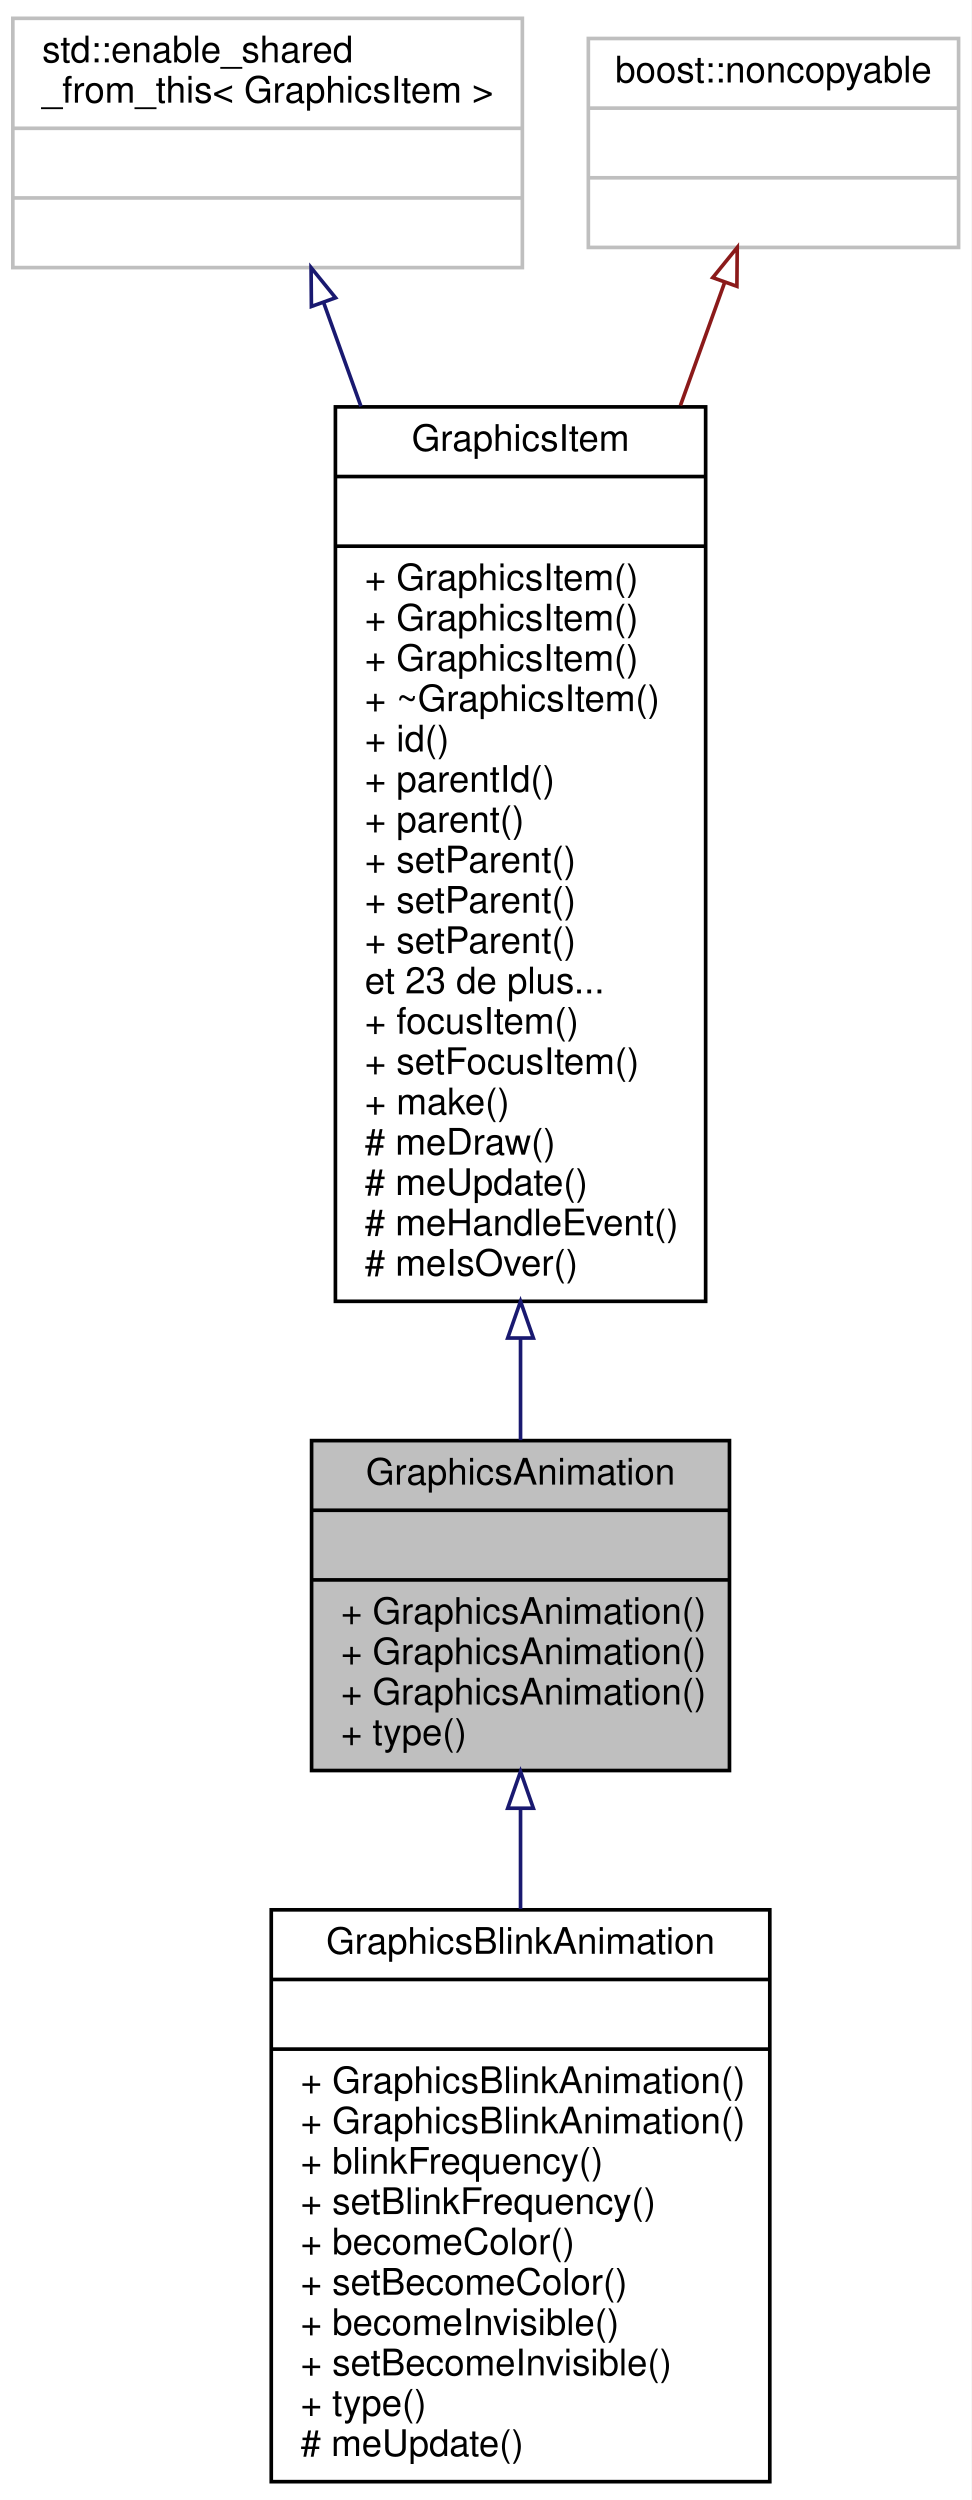
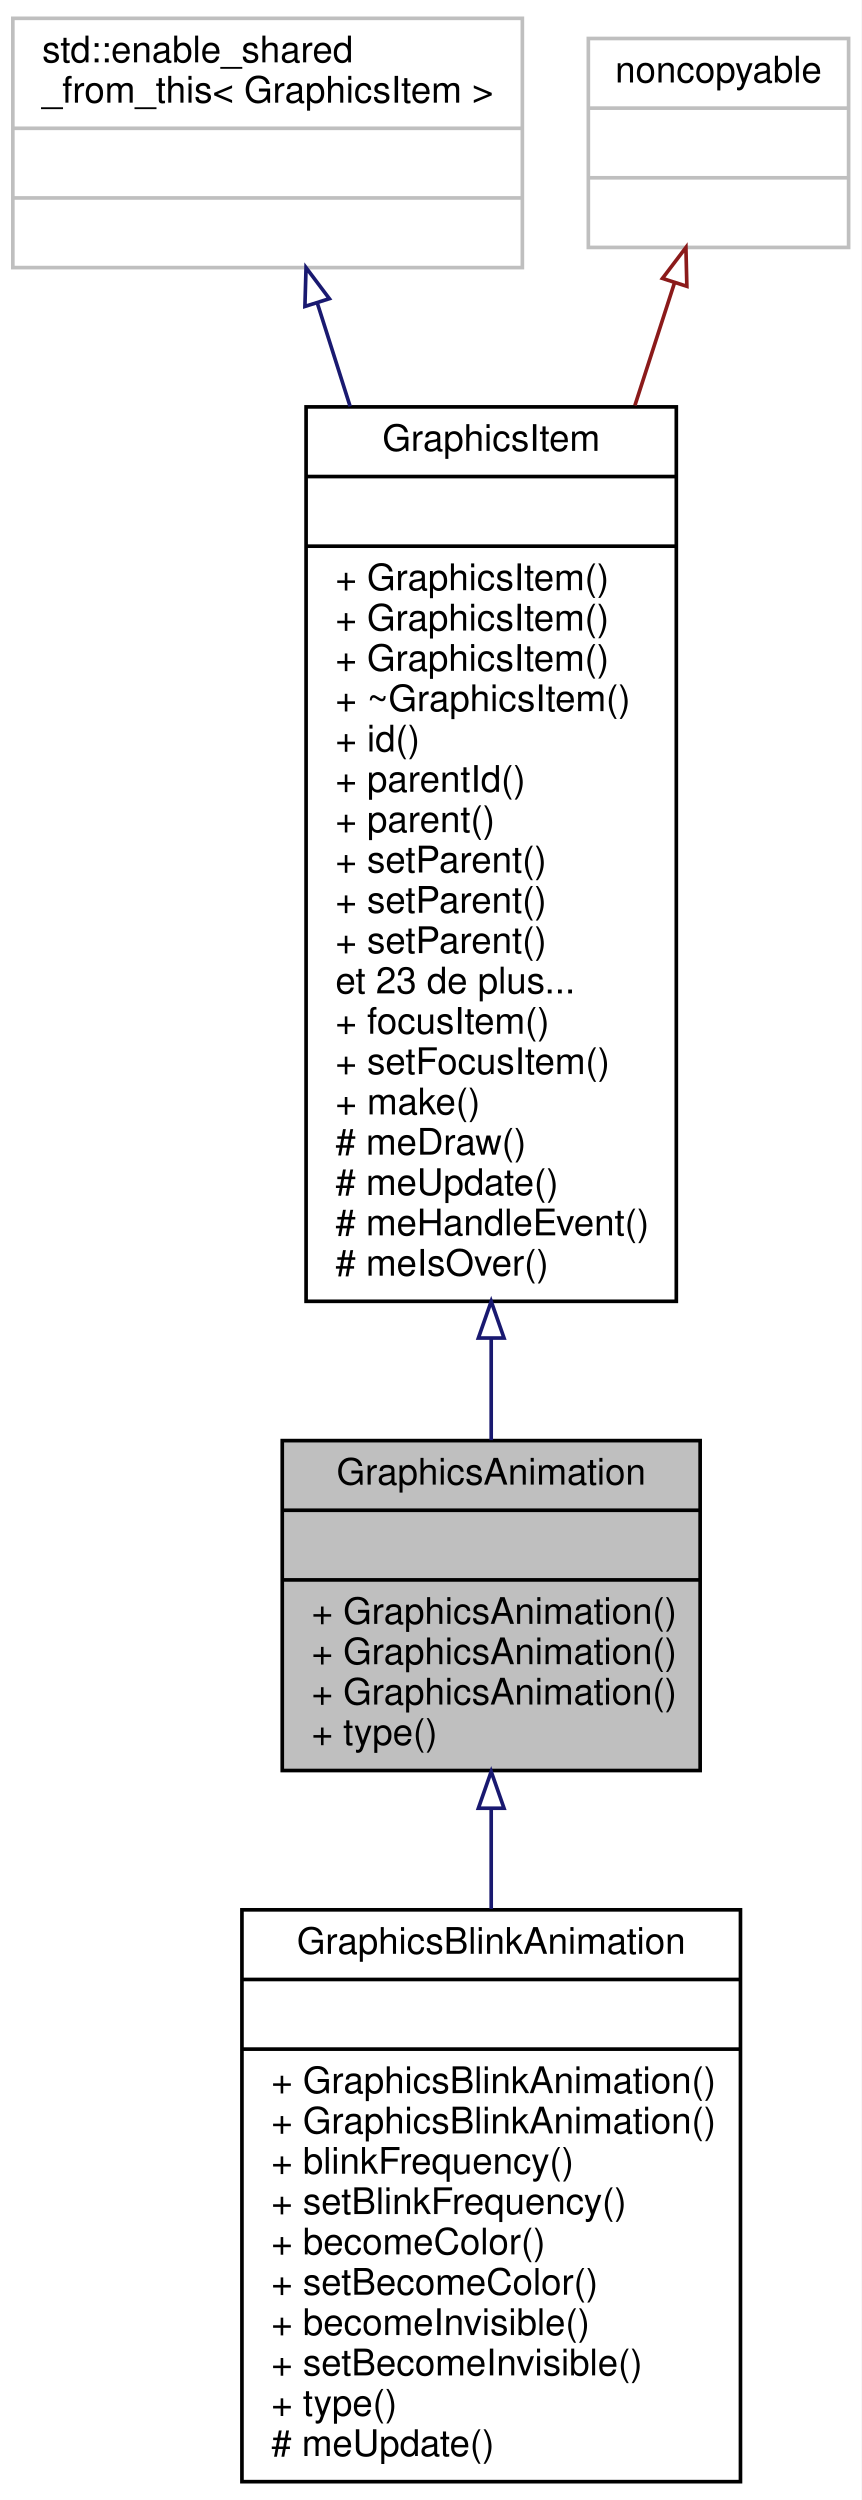
- <svg xmlns="http://www.w3.org/2000/svg" xmlns:xlink="http://www.w3.org/1999/xlink" width="265pt" height="682pt" viewBox="0.00 0.00 265.00 682.00">
+ <svg xmlns="http://www.w3.org/2000/svg" xmlns:xlink="http://www.w3.org/1999/xlink" width="235pt" height="682pt" viewBox="0.00 0.00 235.00 682.00">
  <g id="graph0" class="graph" transform="scale(1 1) rotate(0) translate(4 678)">
-     <polygon fill="white" stroke="none" points="-4,4 -4,-678 261,-678 261,4 -4,4" />
+     <polygon fill="white" stroke="none" points="-4,4 -4,-678 231,-678 231,4 -4,4" />
    <g id="node1" class="node">
-       <polygon fill="#bfbfbf" stroke="black" points="81,-195 81,-285 195,-285 195,-195 81,-195" />
-       <text text-anchor="middle" x="138" y="-273" font-family="Helvetica,sans-Serif" font-size="10.00">GraphicsAnimation</text>
-       <polyline fill="none" stroke="black" points="81,-266 195,-266 " />
-       <text text-anchor="middle" x="138" y="-254" font-family="Helvetica,sans-Serif" font-size="10.00"> </text>
-       <polyline fill="none" stroke="black" points="81,-247 195,-247 " />
-       <text text-anchor="start" x="89" y="-235" font-family="Helvetica,sans-Serif" font-size="10.00">+ GraphicsAnimation()</text>
-       <text text-anchor="start" x="89" y="-224" font-family="Helvetica,sans-Serif" font-size="10.00">+ GraphicsAnimation()</text>
-       <text text-anchor="start" x="89" y="-213" font-family="Helvetica,sans-Serif" font-size="10.00">+ GraphicsAnimation()</text>
-       <text text-anchor="start" x="89" y="-202" font-family="Helvetica,sans-Serif" font-size="10.00">+ type()</text>
+       <polygon fill="#bfbfbf" stroke="black" points="73,-195 73,-285 187,-285 187,-195 73,-195" />
+       <text text-anchor="middle" x="130" y="-273" font-family="Helvetica,sans-Serif" font-size="10.00">GraphicsAnimation</text>
+       <polyline fill="none" stroke="black" points="73,-266 187,-266 " />
+       <text text-anchor="middle" x="130" y="-254" font-family="Helvetica,sans-Serif" font-size="10.00"> </text>
+       <polyline fill="none" stroke="black" points="73,-247 187,-247 " />
+       <text text-anchor="start" x="81" y="-235" font-family="Helvetica,sans-Serif" font-size="10.00">+ GraphicsAnimation()</text>
+       <text text-anchor="start" x="81" y="-224" font-family="Helvetica,sans-Serif" font-size="10.00">+ GraphicsAnimation()</text>
+       <text text-anchor="start" x="81" y="-213" font-family="Helvetica,sans-Serif" font-size="10.00">+ GraphicsAnimation()</text>
+       <text text-anchor="start" x="81" y="-202" font-family="Helvetica,sans-Serif" font-size="10.00">+ type()</text>
    </g>
    <g id="node5" class="node">
      <g id="a_node5">
        <a xlink:href="class_graphics_blink_animation.html" target="_top" xlink:title="Faire clignoter sont parent. ">
-           <polygon fill="white" stroke="black" points="70,-1 70,-157 206,-157 206,-1 70,-1" />
-           <text text-anchor="middle" x="138" y="-145" font-family="Helvetica,sans-Serif" font-size="10.00">GraphicsBlinkAnimation</text>
-           <polyline fill="none" stroke="black" points="70,-138 206,-138 " />
-           <text text-anchor="middle" x="138" y="-126" font-family="Helvetica,sans-Serif" font-size="10.00"> </text>
-           <polyline fill="none" stroke="black" points="70,-119 206,-119 " />
-           <text text-anchor="start" x="78" y="-107" font-family="Helvetica,sans-Serif" font-size="10.00">+ GraphicsBlinkAnimation()</text>
-           <text text-anchor="start" x="78" y="-96" font-family="Helvetica,sans-Serif" font-size="10.00">+ GraphicsBlinkAnimation()</text>
-           <text text-anchor="start" x="78" y="-85" font-family="Helvetica,sans-Serif" font-size="10.00">+ blinkFrequency()</text>
-           <text text-anchor="start" x="78" y="-74" font-family="Helvetica,sans-Serif" font-size="10.00">+ setBlinkFrequency()</text>
-           <text text-anchor="start" x="78" y="-63" font-family="Helvetica,sans-Serif" font-size="10.00">+ becomeColor()</text>
-           <text text-anchor="start" x="78" y="-52" font-family="Helvetica,sans-Serif" font-size="10.00">+ setBecomeColor()</text>
-           <text text-anchor="start" x="78" y="-41" font-family="Helvetica,sans-Serif" font-size="10.00">+ becomeInvisible()</text>
-           <text text-anchor="start" x="78" y="-30" font-family="Helvetica,sans-Serif" font-size="10.00">+ setBecomeInvisible()</text>
-           <text text-anchor="start" x="78" y="-19" font-family="Helvetica,sans-Serif" font-size="10.00">+ type()</text>
-           <text text-anchor="start" x="78" y="-8" font-family="Helvetica,sans-Serif" font-size="10.00"># meUpdate()</text>
+           <polygon fill="white" stroke="black" points="62,-1 62,-157 198,-157 198,-1 62,-1" />
+           <text text-anchor="middle" x="130" y="-145" font-family="Helvetica,sans-Serif" font-size="10.00">GraphicsBlinkAnimation</text>
+           <polyline fill="none" stroke="black" points="62,-138 198,-138 " />
+           <text text-anchor="middle" x="130" y="-126" font-family="Helvetica,sans-Serif" font-size="10.00"> </text>
+           <polyline fill="none" stroke="black" points="62,-119 198,-119 " />
+           <text text-anchor="start" x="70" y="-107" font-family="Helvetica,sans-Serif" font-size="10.00">+ GraphicsBlinkAnimation()</text>
+           <text text-anchor="start" x="70" y="-96" font-family="Helvetica,sans-Serif" font-size="10.00">+ GraphicsBlinkAnimation()</text>
+           <text text-anchor="start" x="70" y="-85" font-family="Helvetica,sans-Serif" font-size="10.00">+ blinkFrequency()</text>
+           <text text-anchor="start" x="70" y="-74" font-family="Helvetica,sans-Serif" font-size="10.00">+ setBlinkFrequency()</text>
+           <text text-anchor="start" x="70" y="-63" font-family="Helvetica,sans-Serif" font-size="10.00">+ becomeColor()</text>
+           <text text-anchor="start" x="70" y="-52" font-family="Helvetica,sans-Serif" font-size="10.00">+ setBecomeColor()</text>
+           <text text-anchor="start" x="70" y="-41" font-family="Helvetica,sans-Serif" font-size="10.00">+ becomeInvisible()</text>
+           <text text-anchor="start" x="70" y="-30" font-family="Helvetica,sans-Serif" font-size="10.00">+ setBecomeInvisible()</text>
+           <text text-anchor="start" x="70" y="-19" font-family="Helvetica,sans-Serif" font-size="10.00">+ type()</text>
+           <text text-anchor="start" x="70" y="-8" font-family="Helvetica,sans-Serif" font-size="10.00"># meUpdate()</text>
        </a>
      </g>
    </g>
    <g id="edge4" class="edge">
-       <path fill="none" stroke="midnightblue" d="M138,-184.592C138,-175.768 138,-166.485 138,-157.242" />
-       <polygon fill="none" stroke="midnightblue" points="134.5,-184.71 138,-194.71 141.5,-184.71 134.5,-184.71" />
+       <path fill="none" stroke="midnightblue" d="M130,-184.592C130,-175.768 130,-166.485 130,-157.242" />
+       <polygon fill="none" stroke="midnightblue" points="126.5,-184.71 130,-194.71 133.5,-184.71 126.5,-184.71" />
    </g>
    <g id="node2" class="node">
      <g id="a_node2">
        <a xlink:href="class_graphics_item.html" target="_top" xlink:title="Classe de baseLa classe GraphicsItem est la base de tout les éléments graphiques. ...">
-           <polygon fill="white" stroke="black" points="87.5,-323 87.5,-567 188.5,-567 188.5,-323 87.5,-323" />
-           <text text-anchor="middle" x="138" y="-555" font-family="Helvetica,sans-Serif" font-size="10.00">GraphicsItem</text>
-           <polyline fill="none" stroke="black" points="87.5,-548 188.5,-548 " />
-           <text text-anchor="middle" x="138" y="-536" font-family="Helvetica,sans-Serif" font-size="10.00"> </text>
-           <polyline fill="none" stroke="black" points="87.5,-529 188.5,-529 " />
-           <text text-anchor="start" x="95.5" y="-517" font-family="Helvetica,sans-Serif" font-size="10.00">+ GraphicsItem()</text>
-           <text text-anchor="start" x="95.5" y="-506" font-family="Helvetica,sans-Serif" font-size="10.00">+ GraphicsItem()</text>
-           <text text-anchor="start" x="95.5" y="-495" font-family="Helvetica,sans-Serif" font-size="10.00">+ GraphicsItem()</text>
-           <text text-anchor="start" x="95.5" y="-484" font-family="Helvetica,sans-Serif" font-size="10.00">+ ~GraphicsItem()</text>
-           <text text-anchor="start" x="95.5" y="-473" font-family="Helvetica,sans-Serif" font-size="10.00">+ id()</text>
-           <text text-anchor="start" x="95.5" y="-462" font-family="Helvetica,sans-Serif" font-size="10.00">+ parentId()</text>
-           <text text-anchor="start" x="95.5" y="-451" font-family="Helvetica,sans-Serif" font-size="10.00">+ parent()</text>
-           <text text-anchor="start" x="95.5" y="-440" font-family="Helvetica,sans-Serif" font-size="10.00">+ setParent()</text>
-           <text text-anchor="start" x="95.5" y="-429" font-family="Helvetica,sans-Serif" font-size="10.00">+ setParent()</text>
-           <text text-anchor="start" x="95.5" y="-418" font-family="Helvetica,sans-Serif" font-size="10.00">+ setParent()</text>
-           <text text-anchor="start" x="95.5" y="-407" font-family="Helvetica,sans-Serif" font-size="10.00">et 23 de plus...</text>
-           <text text-anchor="start" x="95.5" y="-396" font-family="Helvetica,sans-Serif" font-size="10.00">+ focusItem()</text>
-           <text text-anchor="start" x="95.5" y="-385" font-family="Helvetica,sans-Serif" font-size="10.00">+ setFocusItem()</text>
-           <text text-anchor="start" x="95.5" y="-374" font-family="Helvetica,sans-Serif" font-size="10.00">+ make()</text>
-           <text text-anchor="start" x="95.5" y="-363" font-family="Helvetica,sans-Serif" font-size="10.00"># meDraw()</text>
-           <text text-anchor="start" x="95.5" y="-352" font-family="Helvetica,sans-Serif" font-size="10.00"># meUpdate()</text>
-           <text text-anchor="start" x="95.5" y="-341" font-family="Helvetica,sans-Serif" font-size="10.00"># meHandleEvent()</text>
-           <text text-anchor="start" x="95.5" y="-330" font-family="Helvetica,sans-Serif" font-size="10.00"># meIsOver()</text>
+           <polygon fill="white" stroke="black" points="79.5,-323 79.5,-567 180.5,-567 180.5,-323 79.5,-323" />
+           <text text-anchor="middle" x="130" y="-555" font-family="Helvetica,sans-Serif" font-size="10.00">GraphicsItem</text>
+           <polyline fill="none" stroke="black" points="79.5,-548 180.5,-548 " />
+           <text text-anchor="middle" x="130" y="-536" font-family="Helvetica,sans-Serif" font-size="10.00"> </text>
+           <polyline fill="none" stroke="black" points="79.5,-529 180.5,-529 " />
+           <text text-anchor="start" x="87.5" y="-517" font-family="Helvetica,sans-Serif" font-size="10.00">+ GraphicsItem()</text>
+           <text text-anchor="start" x="87.5" y="-506" font-family="Helvetica,sans-Serif" font-size="10.00">+ GraphicsItem()</text>
+           <text text-anchor="start" x="87.5" y="-495" font-family="Helvetica,sans-Serif" font-size="10.00">+ GraphicsItem()</text>
+           <text text-anchor="start" x="87.5" y="-484" font-family="Helvetica,sans-Serif" font-size="10.00">+ ~GraphicsItem()</text>
+           <text text-anchor="start" x="87.5" y="-473" font-family="Helvetica,sans-Serif" font-size="10.00">+ id()</text>
+           <text text-anchor="start" x="87.5" y="-462" font-family="Helvetica,sans-Serif" font-size="10.00">+ parentId()</text>
+           <text text-anchor="start" x="87.5" y="-451" font-family="Helvetica,sans-Serif" font-size="10.00">+ parent()</text>
+           <text text-anchor="start" x="87.5" y="-440" font-family="Helvetica,sans-Serif" font-size="10.00">+ setParent()</text>
+           <text text-anchor="start" x="87.5" y="-429" font-family="Helvetica,sans-Serif" font-size="10.00">+ setParent()</text>
+           <text text-anchor="start" x="87.5" y="-418" font-family="Helvetica,sans-Serif" font-size="10.00">+ setParent()</text>
+           <text text-anchor="start" x="87.5" y="-407" font-family="Helvetica,sans-Serif" font-size="10.00">et 23 de plus...</text>
+           <text text-anchor="start" x="87.5" y="-396" font-family="Helvetica,sans-Serif" font-size="10.00">+ focusItem()</text>
+           <text text-anchor="start" x="87.5" y="-385" font-family="Helvetica,sans-Serif" font-size="10.00">+ setFocusItem()</text>
+           <text text-anchor="start" x="87.5" y="-374" font-family="Helvetica,sans-Serif" font-size="10.00">+ make()</text>
+           <text text-anchor="start" x="87.5" y="-363" font-family="Helvetica,sans-Serif" font-size="10.00"># meDraw()</text>
+           <text text-anchor="start" x="87.5" y="-352" font-family="Helvetica,sans-Serif" font-size="10.00"># meUpdate()</text>
+           <text text-anchor="start" x="87.5" y="-341" font-family="Helvetica,sans-Serif" font-size="10.00"># meHandleEvent()</text>
+           <text text-anchor="start" x="87.5" y="-330" font-family="Helvetica,sans-Serif" font-size="10.00"># meIsOver()</text>
        </a>
      </g>
    </g>
    <g id="edge1" class="edge">
-       <path fill="none" stroke="midnightblue" d="M138,-312.718C138,-302.99 138,-293.663 138,-285.14" />
-       <polygon fill="none" stroke="midnightblue" points="134.5,-312.983 138,-322.983 141.5,-312.983 134.5,-312.983" />
+       <path fill="none" stroke="midnightblue" d="M130,-312.718C130,-302.99 130,-293.663 130,-285.14" />
+       <polygon fill="none" stroke="midnightblue" points="126.5,-312.983 130,-322.983 133.5,-312.983 126.5,-312.983" />
    </g>
    <g id="node3" class="node">
      <polygon fill="white" stroke="#bfbfbf" points="-0.5,-605 -0.5,-673 138.5,-673 138.5,-605 -0.5,-605" />
      <text text-anchor="start" x="7.5" y="-661" font-family="Helvetica,sans-Serif" font-size="10.00">std::enable_shared</text>
      <text text-anchor="middle" x="69" y="-650" font-family="Helvetica,sans-Serif" font-size="10.00">_from_this&lt; GraphicsItem &gt;</text>
      <polyline fill="none" stroke="#bfbfbf" points="-0.5,-643 138.5,-643 " />
      <text text-anchor="middle" x="69" y="-631" font-family="Helvetica,sans-Serif" font-size="10.00"> </text>
      <polyline fill="none" stroke="#bfbfbf" points="-0.5,-624 138.5,-624 " />
      <text text-anchor="middle" x="69" y="-612" font-family="Helvetica,sans-Serif" font-size="10.00"> </text>
    </g>
    <g id="edge2" class="edge">
-       <path fill="none" stroke="midnightblue" d="M84.269,-595.514C87.412,-586.767 90.868,-577.148 94.466,-567.138" />
-       <polygon fill="none" stroke="midnightblue" points="80.95,-594.4 80.862,-604.994 87.537,-596.767 80.95,-594.4" />
+       <path fill="none" stroke="midnightblue" d="M82.588,-595.231C85.343,-586.56 88.367,-577.041 91.513,-567.138" />
+       <polygon fill="none" stroke="midnightblue" points="79.179,-594.404 79.486,-604.994 85.85,-596.523 79.179,-594.404" />
    </g>
    <g id="node4" class="node">
-       <polygon fill="white" stroke="#bfbfbf" points="156.5,-610.5 156.5,-667.5 257.5,-667.5 257.5,-610.5 156.5,-610.5" />
-       <text text-anchor="middle" x="207" y="-655.5" font-family="Helvetica,sans-Serif" font-size="10.00">boost::noncopyable</text>
-       <polyline fill="none" stroke="#bfbfbf" points="156.5,-648.5 257.5,-648.5 " />
-       <text text-anchor="middle" x="207" y="-636.5" font-family="Helvetica,sans-Serif" font-size="10.00"> </text>
-       <polyline fill="none" stroke="#bfbfbf" points="156.5,-629.5 257.5,-629.5 " />
-       <text text-anchor="middle" x="207" y="-617.5" font-family="Helvetica,sans-Serif" font-size="10.00"> </text>
+       <polygon fill="white" stroke="#bfbfbf" points="156.5,-610.5 156.5,-667.5 227.5,-667.5 227.5,-610.5 156.5,-610.5" />
+       <text text-anchor="middle" x="192" y="-655.5" font-family="Helvetica,sans-Serif" font-size="10.00">noncopyable</text>
+       <polyline fill="none" stroke="#bfbfbf" points="156.5,-648.5 227.5,-648.5 " />
+       <text text-anchor="middle" x="192" y="-636.5" font-family="Helvetica,sans-Serif" font-size="10.00"> </text>
+       <polyline fill="none" stroke="#bfbfbf" points="156.5,-629.5 227.5,-629.5 " />
+       <text text-anchor="middle" x="192" y="-617.5" font-family="Helvetica,sans-Serif" font-size="10.00"> </text>
    </g>
    <g id="edge3" class="edge">
-       <path fill="none" stroke="#8b1a1a" d="M193.681,-600.94C190.069,-590.889 185.952,-579.431 181.628,-567.401" />
-       <polygon fill="none" stroke="#8b1a1a" points="190.438,-602.264 197.114,-610.491 197.026,-599.897 190.438,-602.264" />
+       <path fill="none" stroke="#8b1a1a" d="M180.033,-600.94C176.787,-590.889 173.087,-579.431 169.202,-567.401" />
+       <polygon fill="none" stroke="#8b1a1a" points="176.713,-602.05 183.117,-610.491 183.375,-599.899 176.713,-602.05" />
    </g>
  </g>
</svg>
